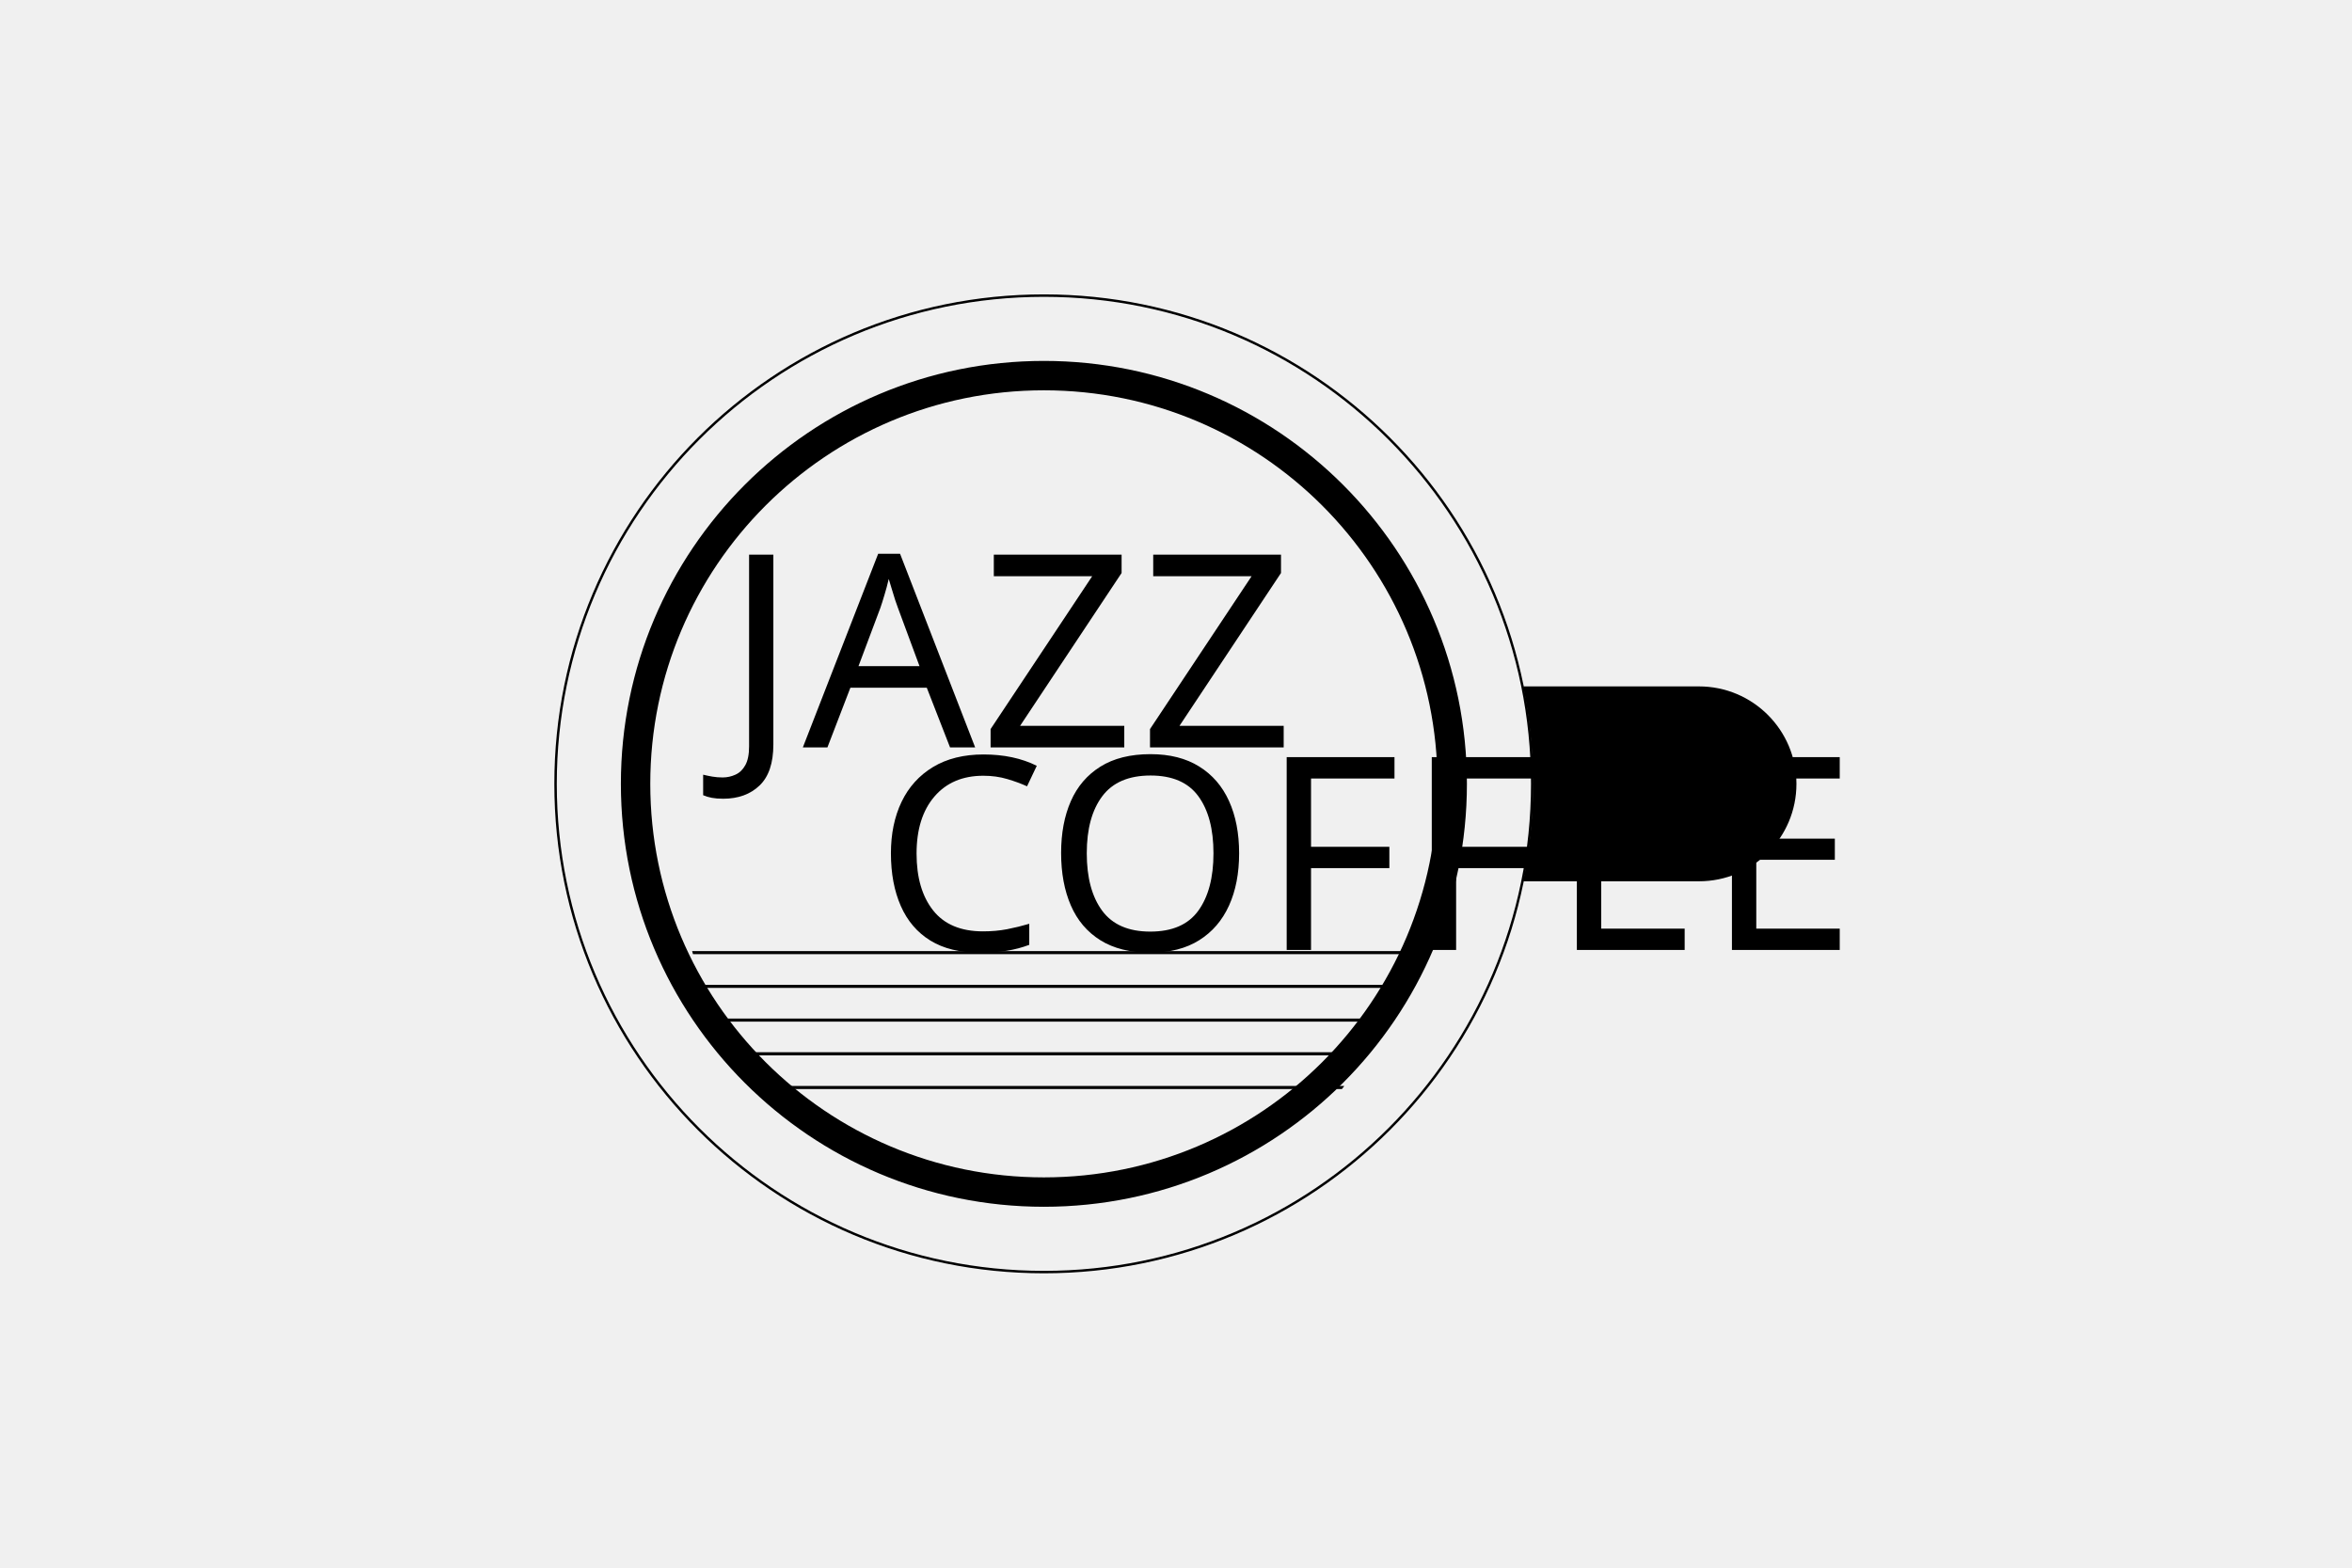
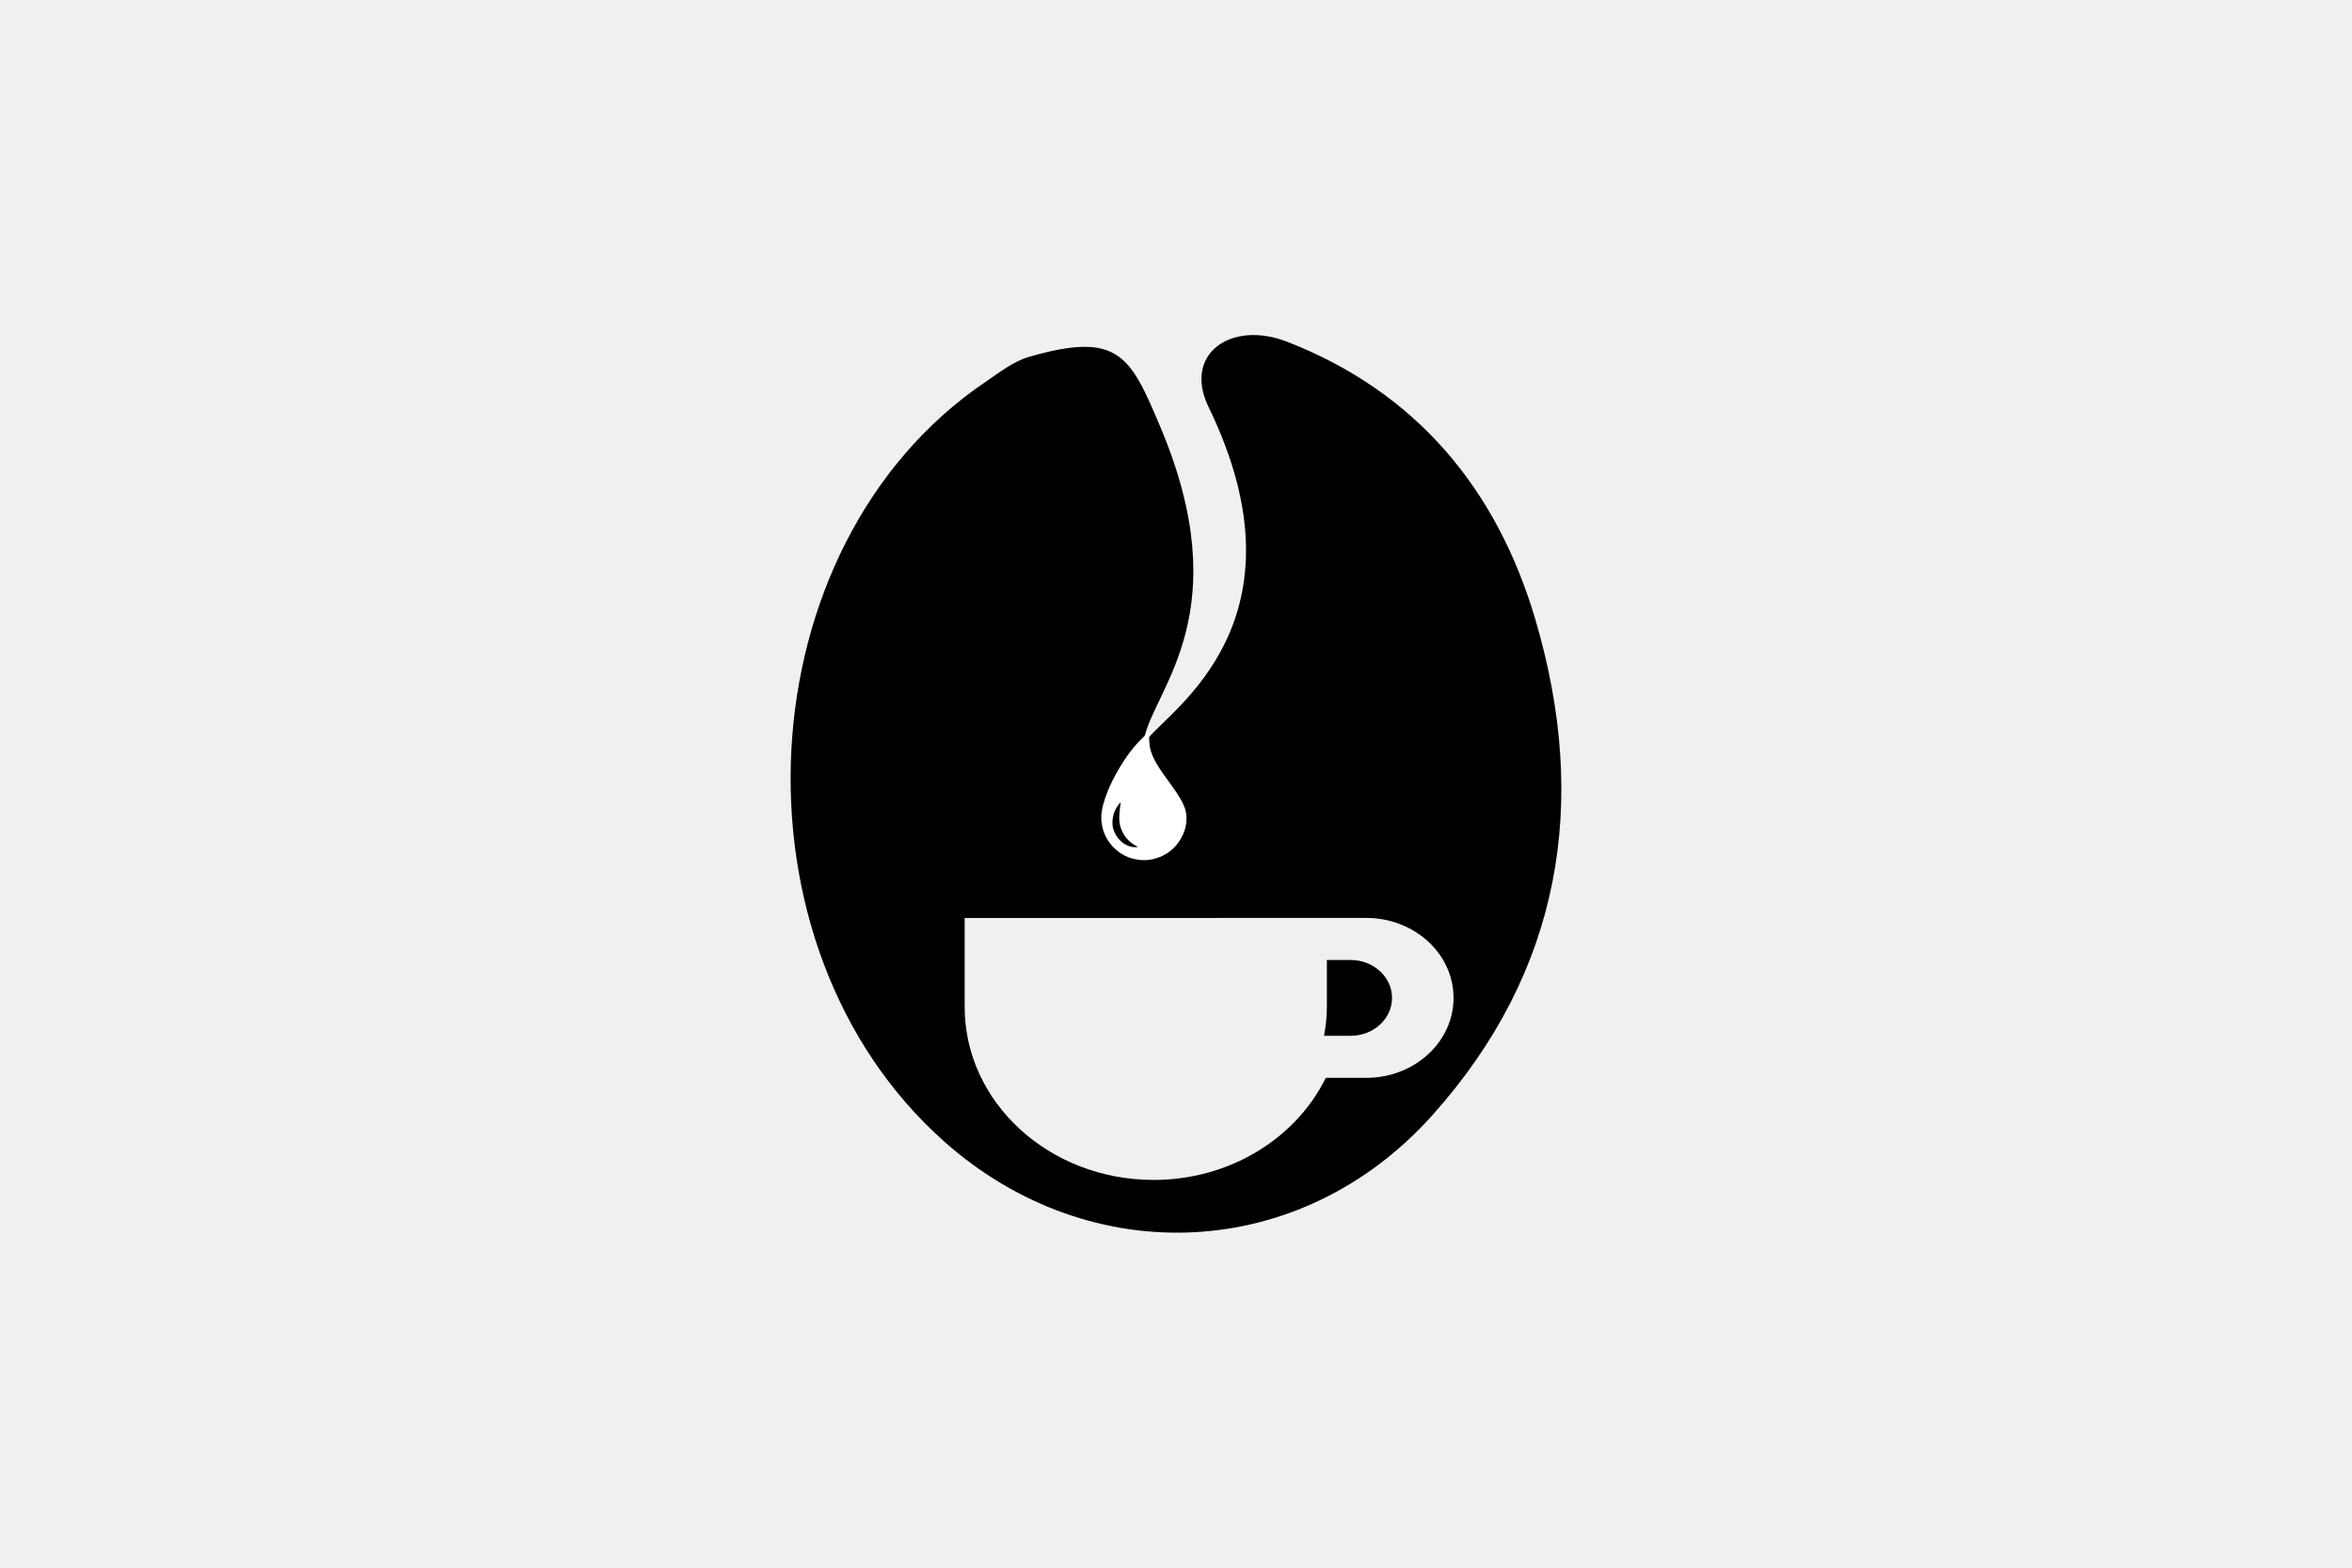
<svg xmlns="http://www.w3.org/2000/svg" version="1.1" id="圖層_1" x="0px" y="0px" viewBox="0 0 480 320" style="enable-background:new 0 0 480 320;" xml:space="preserve">
  <style type="text/css">
	.st0{fill:none;stroke:#000000;stroke-miterlimit:10;}
	.st1{fill:none;stroke:#000000;stroke-width:6;stroke-miterlimit:10;}
	.st2{fill:none;stroke:#000000;stroke-width:0.5;stroke-miterlimit:10;}
- 	.st3{font-family:'Simplifica';}
- 	.st4{font-size:55.123px;}
- 	.st5{letter-spacing:1;}
- 	.st6{fill:#6A3906;}
- 	.st7{fill:none;stroke:#FFFFFF;stroke-width:2;stroke-miterlimit:10;}
- 	.st8{fill:none;stroke:#FFFFFF;stroke-miterlimit:10;}
- 	.st9{fill:#FFFFFF;}
+ 	.st3{fill:#6A3906;}
+ 	.st4{fill:none;stroke:#FFFFFF;stroke-width:2;stroke-miterlimit:10;}
+ 	.st5{fill:none;stroke:#FFFFFF;stroke-miterlimit:10;}
+ 	.st6{fill:#FFFFFF;}
</style>
  <g>
-     <text transform="matrix(1 0 0 1 147.7963 152.5695)">
-       <tspan x="0" y="0" class="st3 st4 st5">JAZZ </tspan>
-       <tspan x="0" y="41.34" class="st3 st4 st5">  COFFEE</tspan>
-     </text>
-     <g>
-       <g>
-         <circle class="st1" cx="213.04" cy="160" r="83.33" />
-         <circle class="st2" cx="213.04" cy="160" r="99.66" />
-       </g>
-       <path d="M346.73,140.11h-35.87c1.3,6.43,1.99,13.08,1.99,19.89s-0.69,13.46-1.99,19.89h35.87c10.98,0,19.89-8.9,19.89-19.89    C366.62,149.02,357.72,140.11,346.73,140.11z" />
-     </g>
-     <g>
-       <path d="M273.86,222.3c0.17-0.21,0.33-0.42,0.49-0.63H154.88c0.16,0.21,0.33,0.42,0.49,0.63H273.86z" />
-       <path d="M279.16,214.79H150.08c0.13,0.21,0.27,0.42,0.4,0.63h128.27C278.89,215.21,279.03,215,279.16,214.79z" />
-       <path d="M282.94,207.91H146.3c0.1,0.21,0.22,0.42,0.32,0.63h136C282.72,208.32,282.84,208.12,282.94,207.91z" />
-       <path d="M285.85,201.02H143.4c0.08,0.21,0.16,0.42,0.24,0.63H285.6C285.68,201.44,285.77,201.24,285.85,201.02z" />
-       <path d="M287.99,194.14H141.25c0.05,0.21,0.12,0.42,0.18,0.63h146.38C287.87,194.56,287.93,194.35,287.99,194.14z" />
-     </g>
+     <path d="M236.79,87.11c-6.12-14.5-8.48-19.53-26.68-14.3c-3.32,0.95-6.15,3.22-9.01,5.16c-49.24,33.33-53.58,115.05-8.28,155.15   c29.85,26.42,72.65,24.47,99.45-5.42c26.39-29.43,32.06-63.97,21.08-101.21c-7.84-26.6-24.23-46.43-50.66-56.73   c-11.39-4.44-21.33,2.43-16.04,13.33c21.11,43.49-7.73,61.7-12.34,67.62c-0.27,0.35-0.83,0.09-0.73-0.34   C236.01,140.17,252.6,124.54,236.79,87.11z M278.85,220.01h-8.28c-6.04,12.27-19.49,20.84-35.14,20.84   c-21.3,0-38.56-15.81-38.56-35.33v-18.14h51.44v-0.01h30.52c9.83,0,17.81,7.31,17.81,16.31   C296.66,212.69,288.67,220.01,278.85,220.01z" />
+     <path d="M275.65,195.96h-4.86v9.57c0,2.02-0.23,3.98-0.58,5.9h5.44c4.66,0,8.44-3.47,8.44-7.74   C284.09,199.43,280.31,195.96,275.65,195.96z" />
+     <path class="st6" d="M242.05,165.94c-0.13-0.83-0.45-1.59-0.84-2.33c-0.59-1.13-1.32-2.17-2.06-3.21c-1.08-1.5-2.21-2.97-3.14-4.57   c-0.56-0.96-1.03-1.96-1.28-3.05c-0.19-0.85-0.18-1.73-0.26-2.6c-0.02-0.24-0.04-0.49-0.06-0.76c-0.07,0.06-0.11,0.1-0.15,0.14   c-0.52,0.5-1.04,0.99-1.54,1.51c-0.48,0.5-0.96,1.01-1.4,1.55c-1.35,1.64-2.49,3.41-3.52,5.27c-0.93,1.69-1.75,3.43-2.34,5.27   c-0.27,0.82-0.49,1.65-0.61,2.51c-0.03,0.22-0.06,0.45-0.09,0.67c0,0.37,0,0.75,0,1.12c0.03,0.24,0.06,0.48,0.1,0.72   c0.26,1.72,0.97,3.22,2.13,4.51c1.18,1.31,2.63,2.2,4.34,2.62c0.46,0.11,0.93,0.16,1.4,0.23c0.05,0.01,0.1,0.02,0.15,0.03   c0.38,0,0.77,0,1.15,0c0.04-0.01,0.09-0.02,0.13-0.03c0.4-0.06,0.8-0.09,1.19-0.18c2.78-0.67,4.79-2.31,6.02-4.89   c0.47-0.99,0.72-2.03,0.77-3.12C242.15,166.89,242.12,166.41,242.05,165.94z M230.28,172.66c-1.3-0.51-2.18-1.46-2.79-2.69   c-0.33-0.67-0.48-1.38-0.46-2.12c0.03-1.5,0.53-2.83,1.55-3.95c0.03-0.03,0.06-0.06,0.09-0.08c0.01-0.01,0.02,0,0.04-0.01   c-0.06,0.47-0.12,0.93-0.18,1.39c-0.14,1.29-0.22,2.58,0.22,3.83c0.5,1.43,1.37,2.57,2.67,3.38c0.26,0.16,0.53,0.3,0.82,0.47   C231.54,173,230.9,172.91,230.28,172.66z" />
  </g>
</svg>
